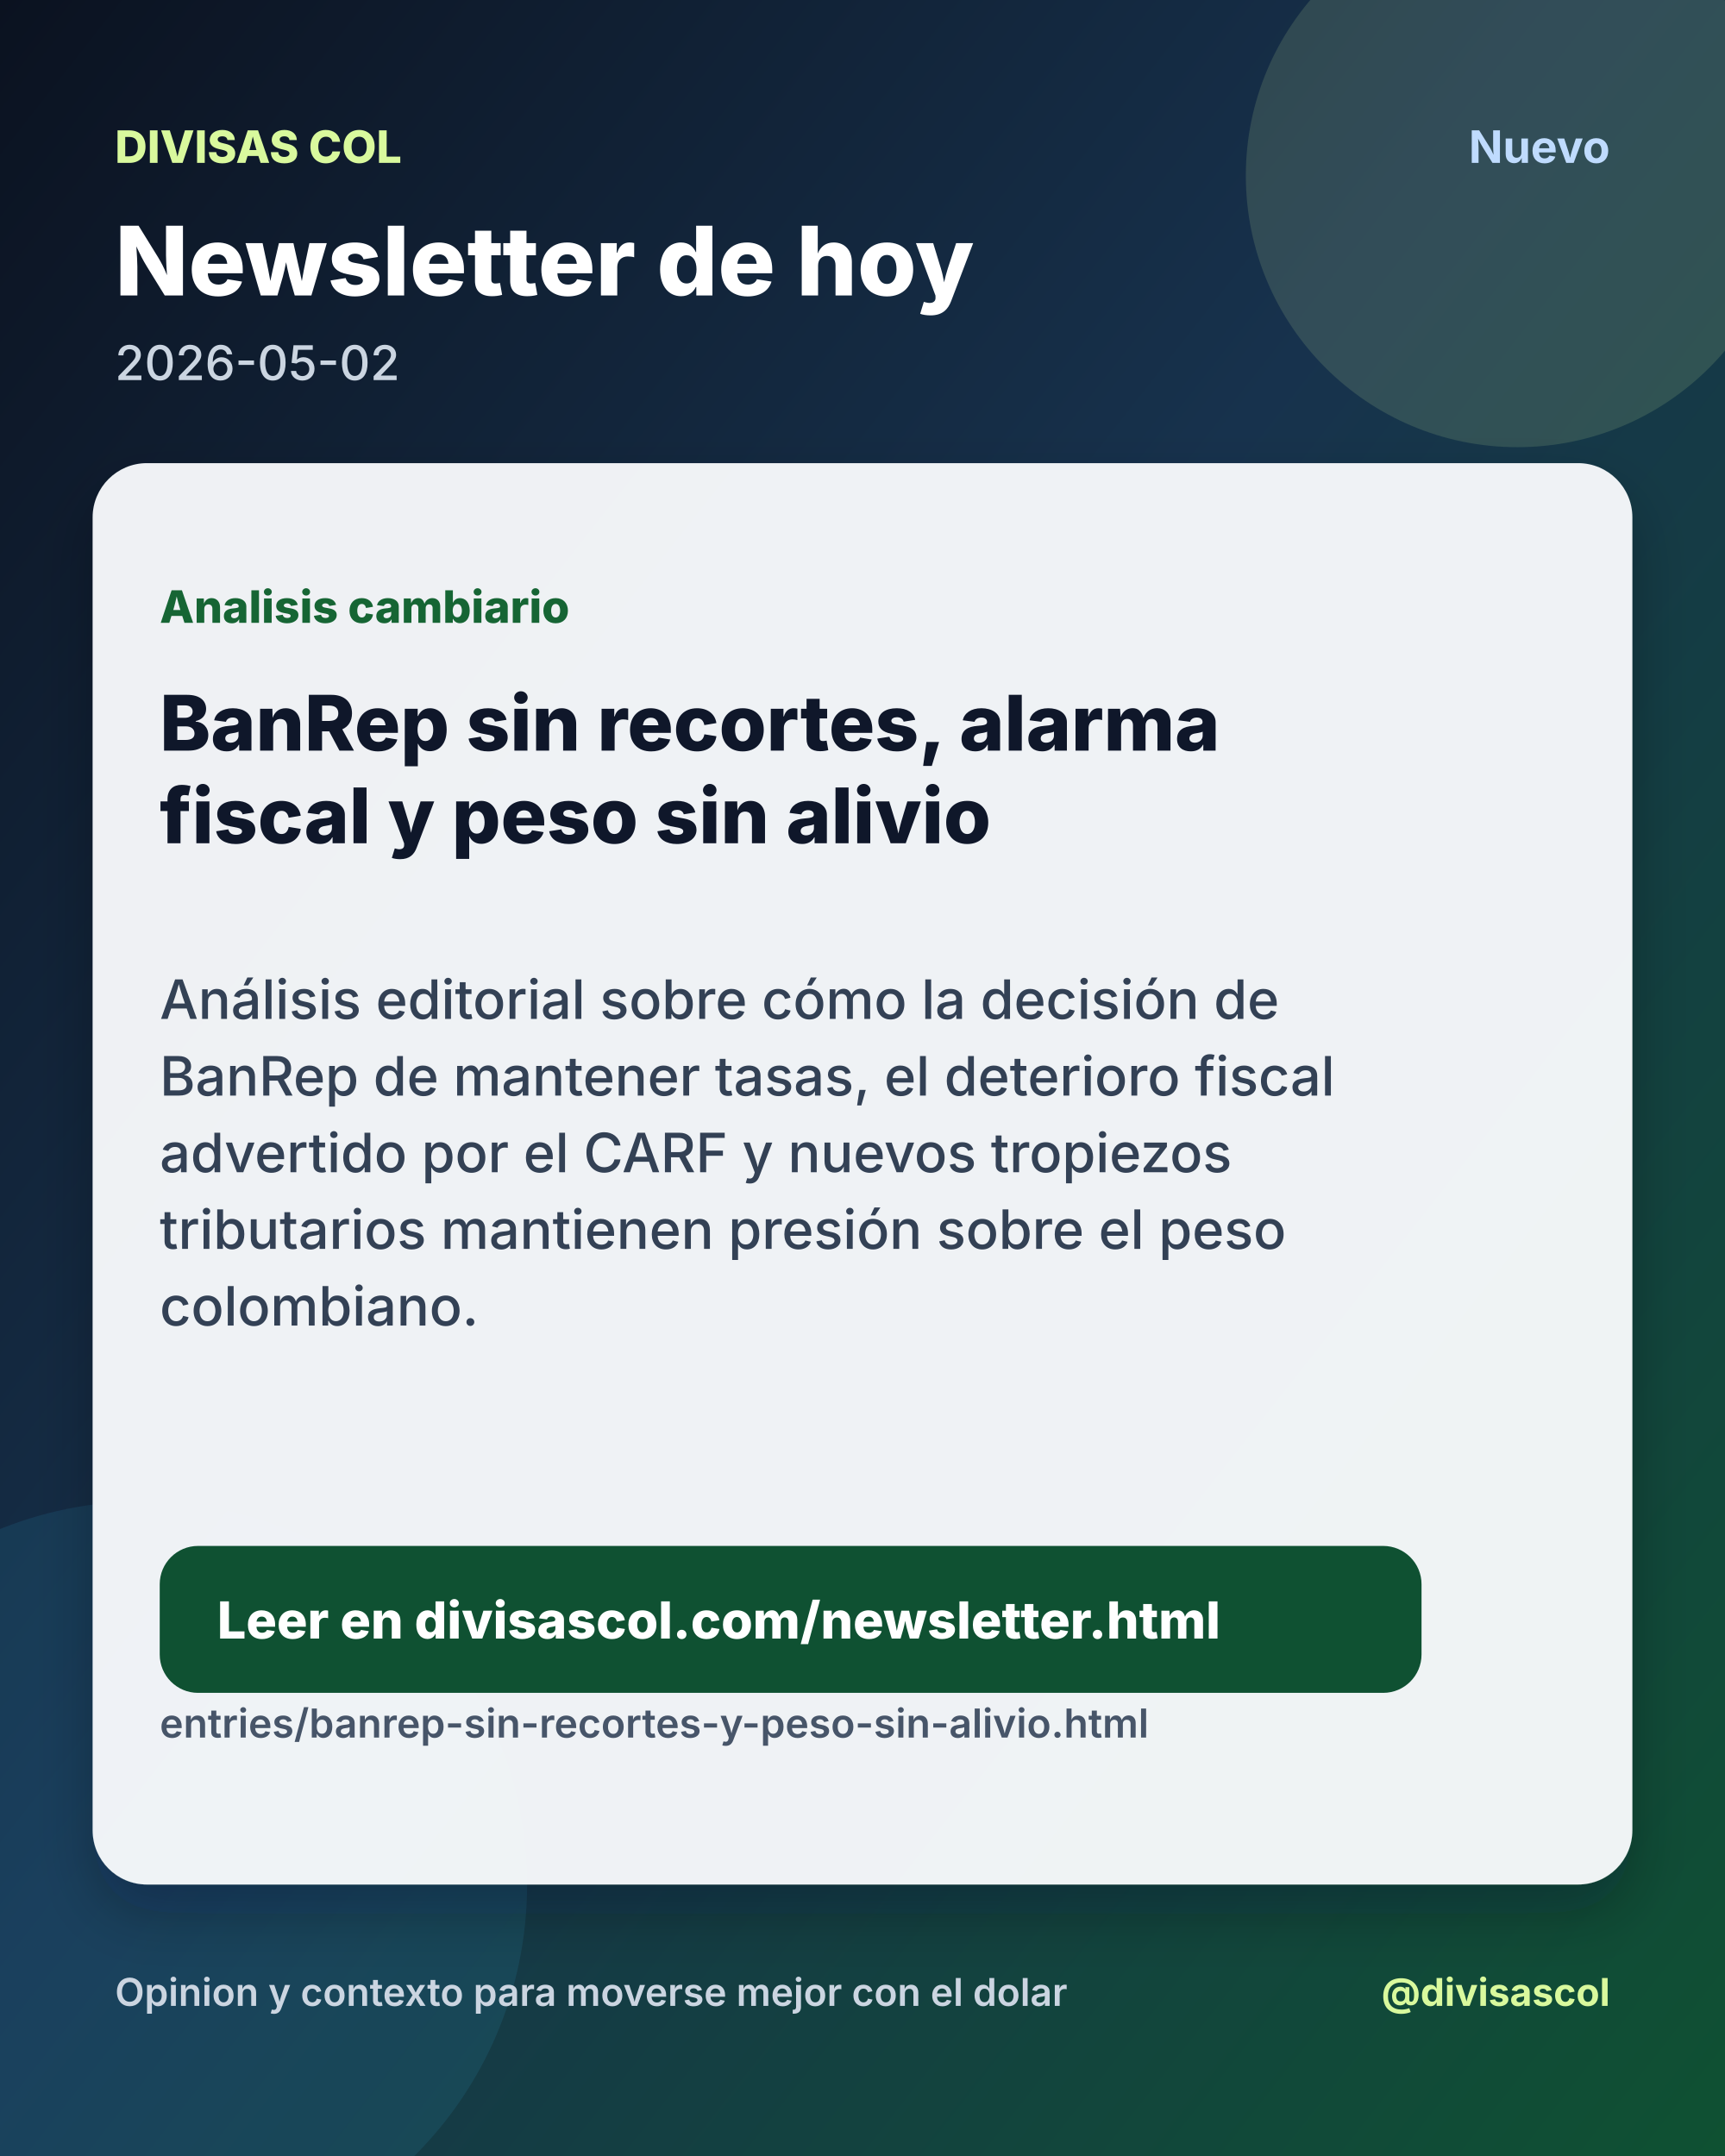
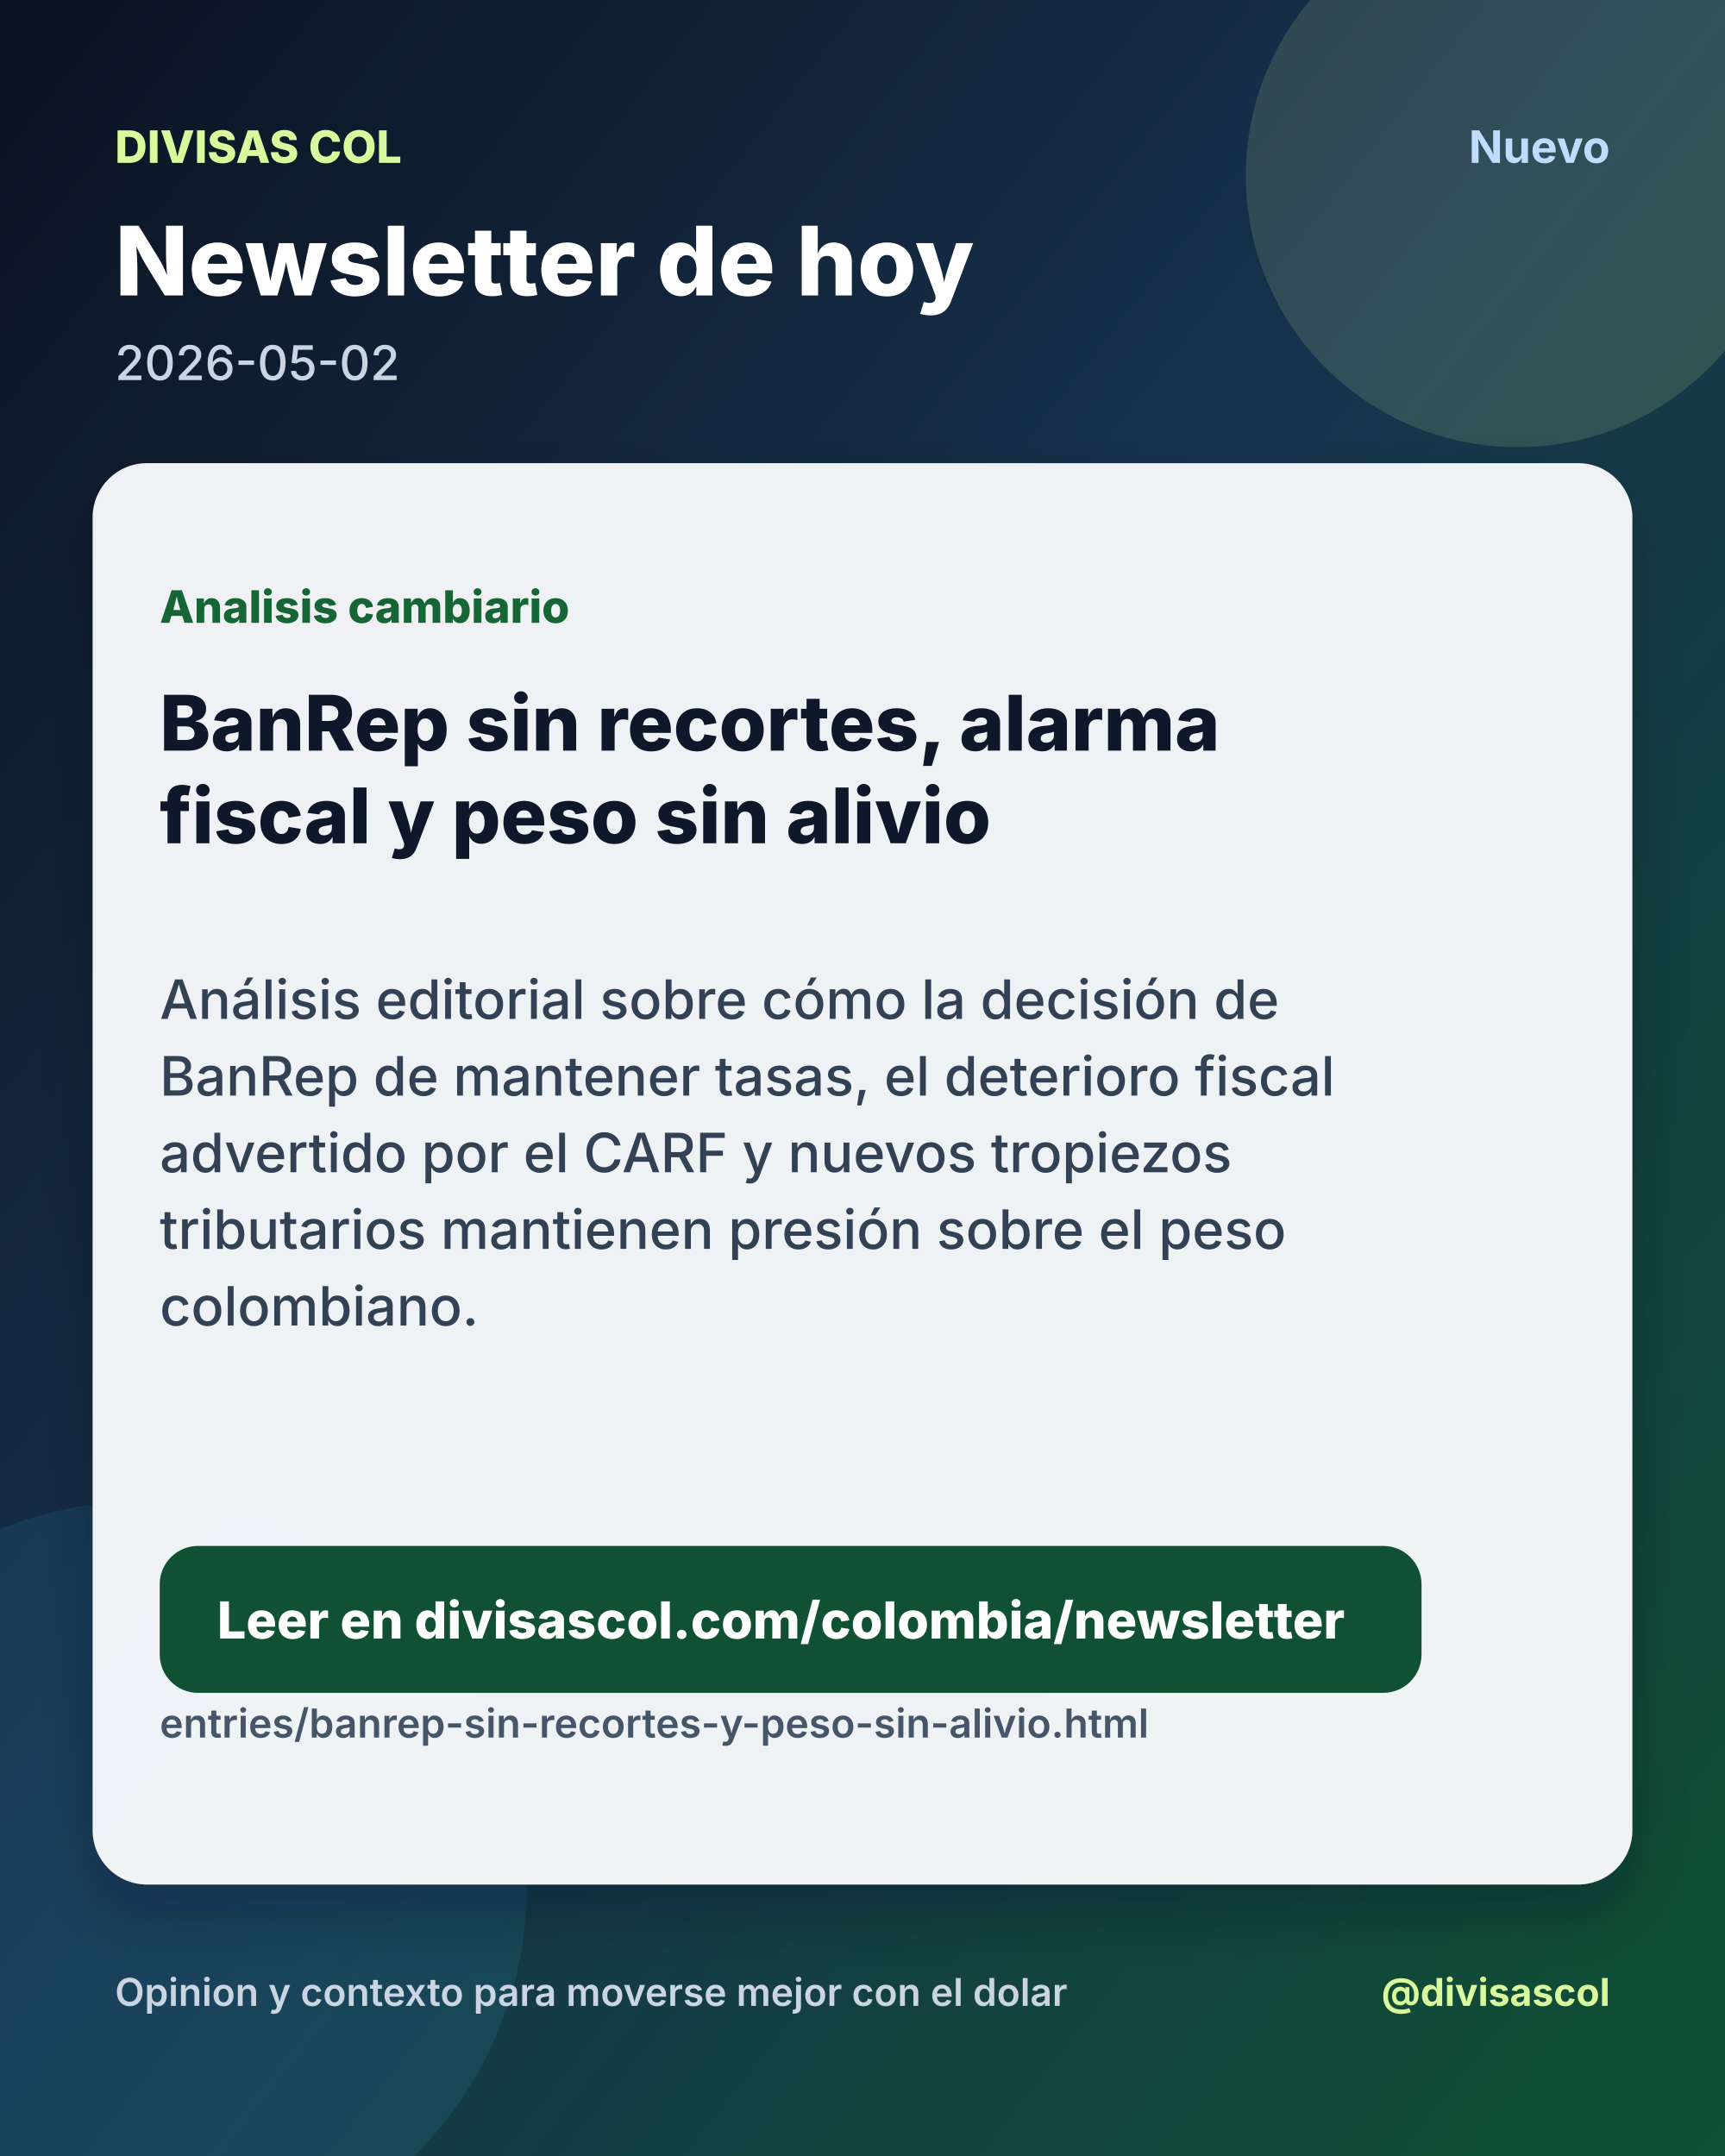
<svg xmlns="http://www.w3.org/2000/svg" width="1080" height="1350" viewBox="0 0 1080 1350">
  <defs>
    <linearGradient id="bg" x1="0" y1="0" x2="1" y2="1">
      <stop offset="0%" stop-color="#0b1220" />
      <stop offset="46%" stop-color="#17324d" />
      <stop offset="100%" stop-color="#0f5132" />
    </linearGradient>
    <filter id="shadow" x="-20%" y="-20%" width="140%" height="140%">
      <feDropShadow dx="0" dy="18" stdDeviation="18" flood-color="#020617" flood-opacity="0.28" />
    </filter>
  </defs>
  <rect width="1080" height="1350" fill="url(#bg)" />
  <circle cx="950" cy="110" r="170" fill="#d9f99d" opacity="0.14" />
  <circle cx="90" cy="1180" r="240" fill="#38bdf8" opacity="0.10" />
  <text x="72" y="102" fill="#d9f99d" font-size="28" font-family="Inter, Arial, sans-serif" font-weight="800" text-anchor="start">DIVISAS COL</text>
  <text x="1008" y="102" fill="#bfdbfe" font-size="28" font-family="Inter, Arial, sans-serif" font-weight="700" text-anchor="end">Nuevo</text>
  <text x="72" y="185" fill="#ffffff" font-size="60" font-family="Inter, Arial, sans-serif" font-weight="800" text-anchor="start">Newsletter de hoy</text>
  <text x="72" y="238" fill="#cbd5e1" font-size="30" font-family="Inter, Arial, sans-serif" font-weight="500" text-anchor="start">2026-05-02</text>
  <rect x="58" y="290" width="964" height="890" rx="34" fill="#f8fafc" opacity="0.96" filter="url(#shadow)" />
  <text x="100" y="390" fill="#166534" font-size="28" font-family="Inter, Arial, sans-serif" font-weight="800" text-anchor="start">Analisis cambiario</text>
  <text x="100" y="470" fill="#0f172a" font-size="48" font-family="Inter, Arial, sans-serif" font-weight="800" text-anchor="start">BanRep sin recortes, alarma</text>
  <text x="100" y="528" fill="#0f172a" font-size="48" font-family="Inter, Arial, sans-serif" font-weight="800" text-anchor="start">fiscal y peso sin alivio</text>
  <text x="100" y="638" fill="#334155" font-size="34" font-family="Inter, Arial, sans-serif" font-weight="500" text-anchor="start">Análisis editorial sobre cómo la decisión de</text>
  <text x="100" y="686" fill="#334155" font-size="34" font-family="Inter, Arial, sans-serif" font-weight="500" text-anchor="start">BanRep de mantener tasas, el deterioro fiscal</text>
  <text x="100" y="734" fill="#334155" font-size="34" font-family="Inter, Arial, sans-serif" font-weight="500" text-anchor="start">advertido por el CARF y nuevos tropiezos</text>
  <text x="100" y="782" fill="#334155" font-size="34" font-family="Inter, Arial, sans-serif" font-weight="500" text-anchor="start">tributarios mantienen presión sobre el peso</text>
  <text x="100" y="830" fill="#334155" font-size="34" font-family="Inter, Arial, sans-serif" font-weight="500" text-anchor="start">colombiano.</text>
  <rect x="100" y="968" width="790" height="92" rx="24" fill="#0f5132" />
-   <text x="136" y="1026" fill="#ffffff" font-size="32" font-family="Inter, Arial, sans-serif" font-weight="800" text-anchor="start">Leer en divisascol.com/newsletter.html</text>
+   <text x="136" y="1026" fill="#ffffff" font-size="32" font-family="Inter, Arial, sans-serif" font-weight="800" text-anchor="start">Leer en divisascol.com/colombia/newsletter</text>
  <text x="100" y="1088" fill="#475569" font-size="25" font-family="Inter, Arial, sans-serif" font-weight="600" text-anchor="start">entries/banrep-sin-recortes-y-peso-sin-alivio.html</text>
  <text x="72" y="1256" fill="#cbd5e1" font-size="24" font-family="Inter, Arial, sans-serif" font-weight="600" text-anchor="start">Opinion y contexto para moverse mejor con el dolar</text>
  <text x="1008" y="1256" fill="#d9f99d" font-size="24" font-family="Inter, Arial, sans-serif" font-weight="700" text-anchor="end">@divisascol</text>
</svg>
